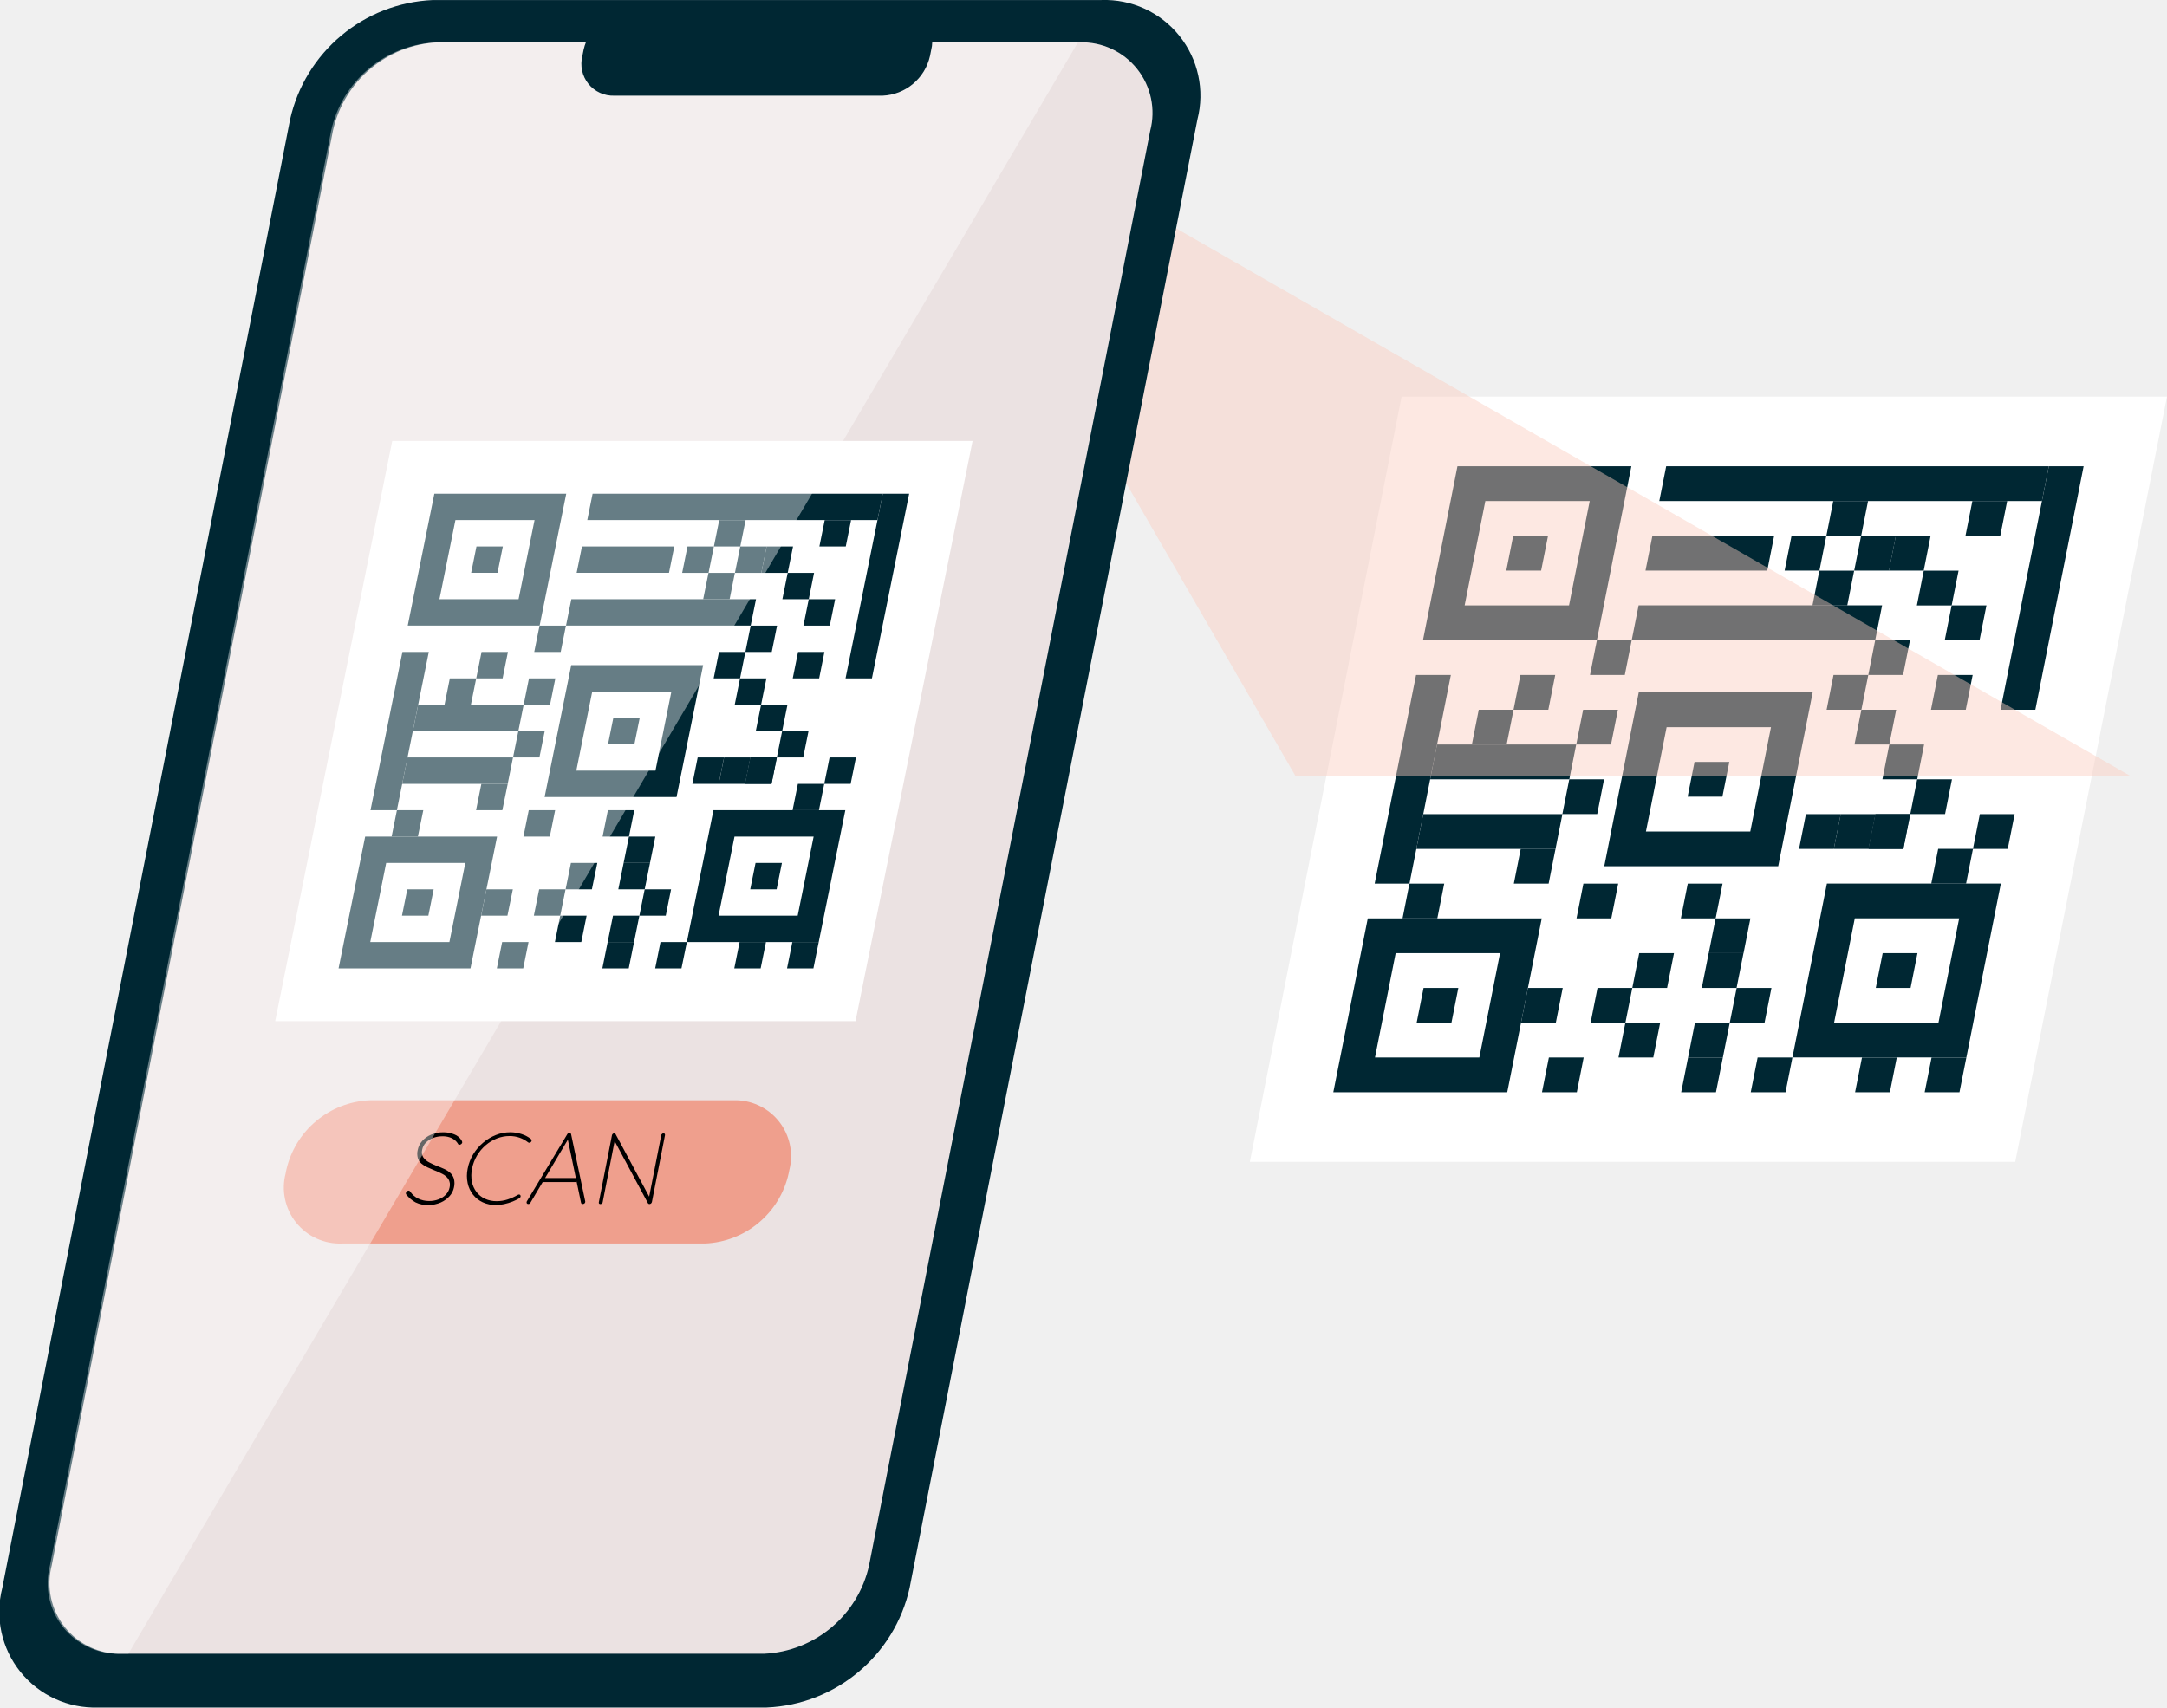
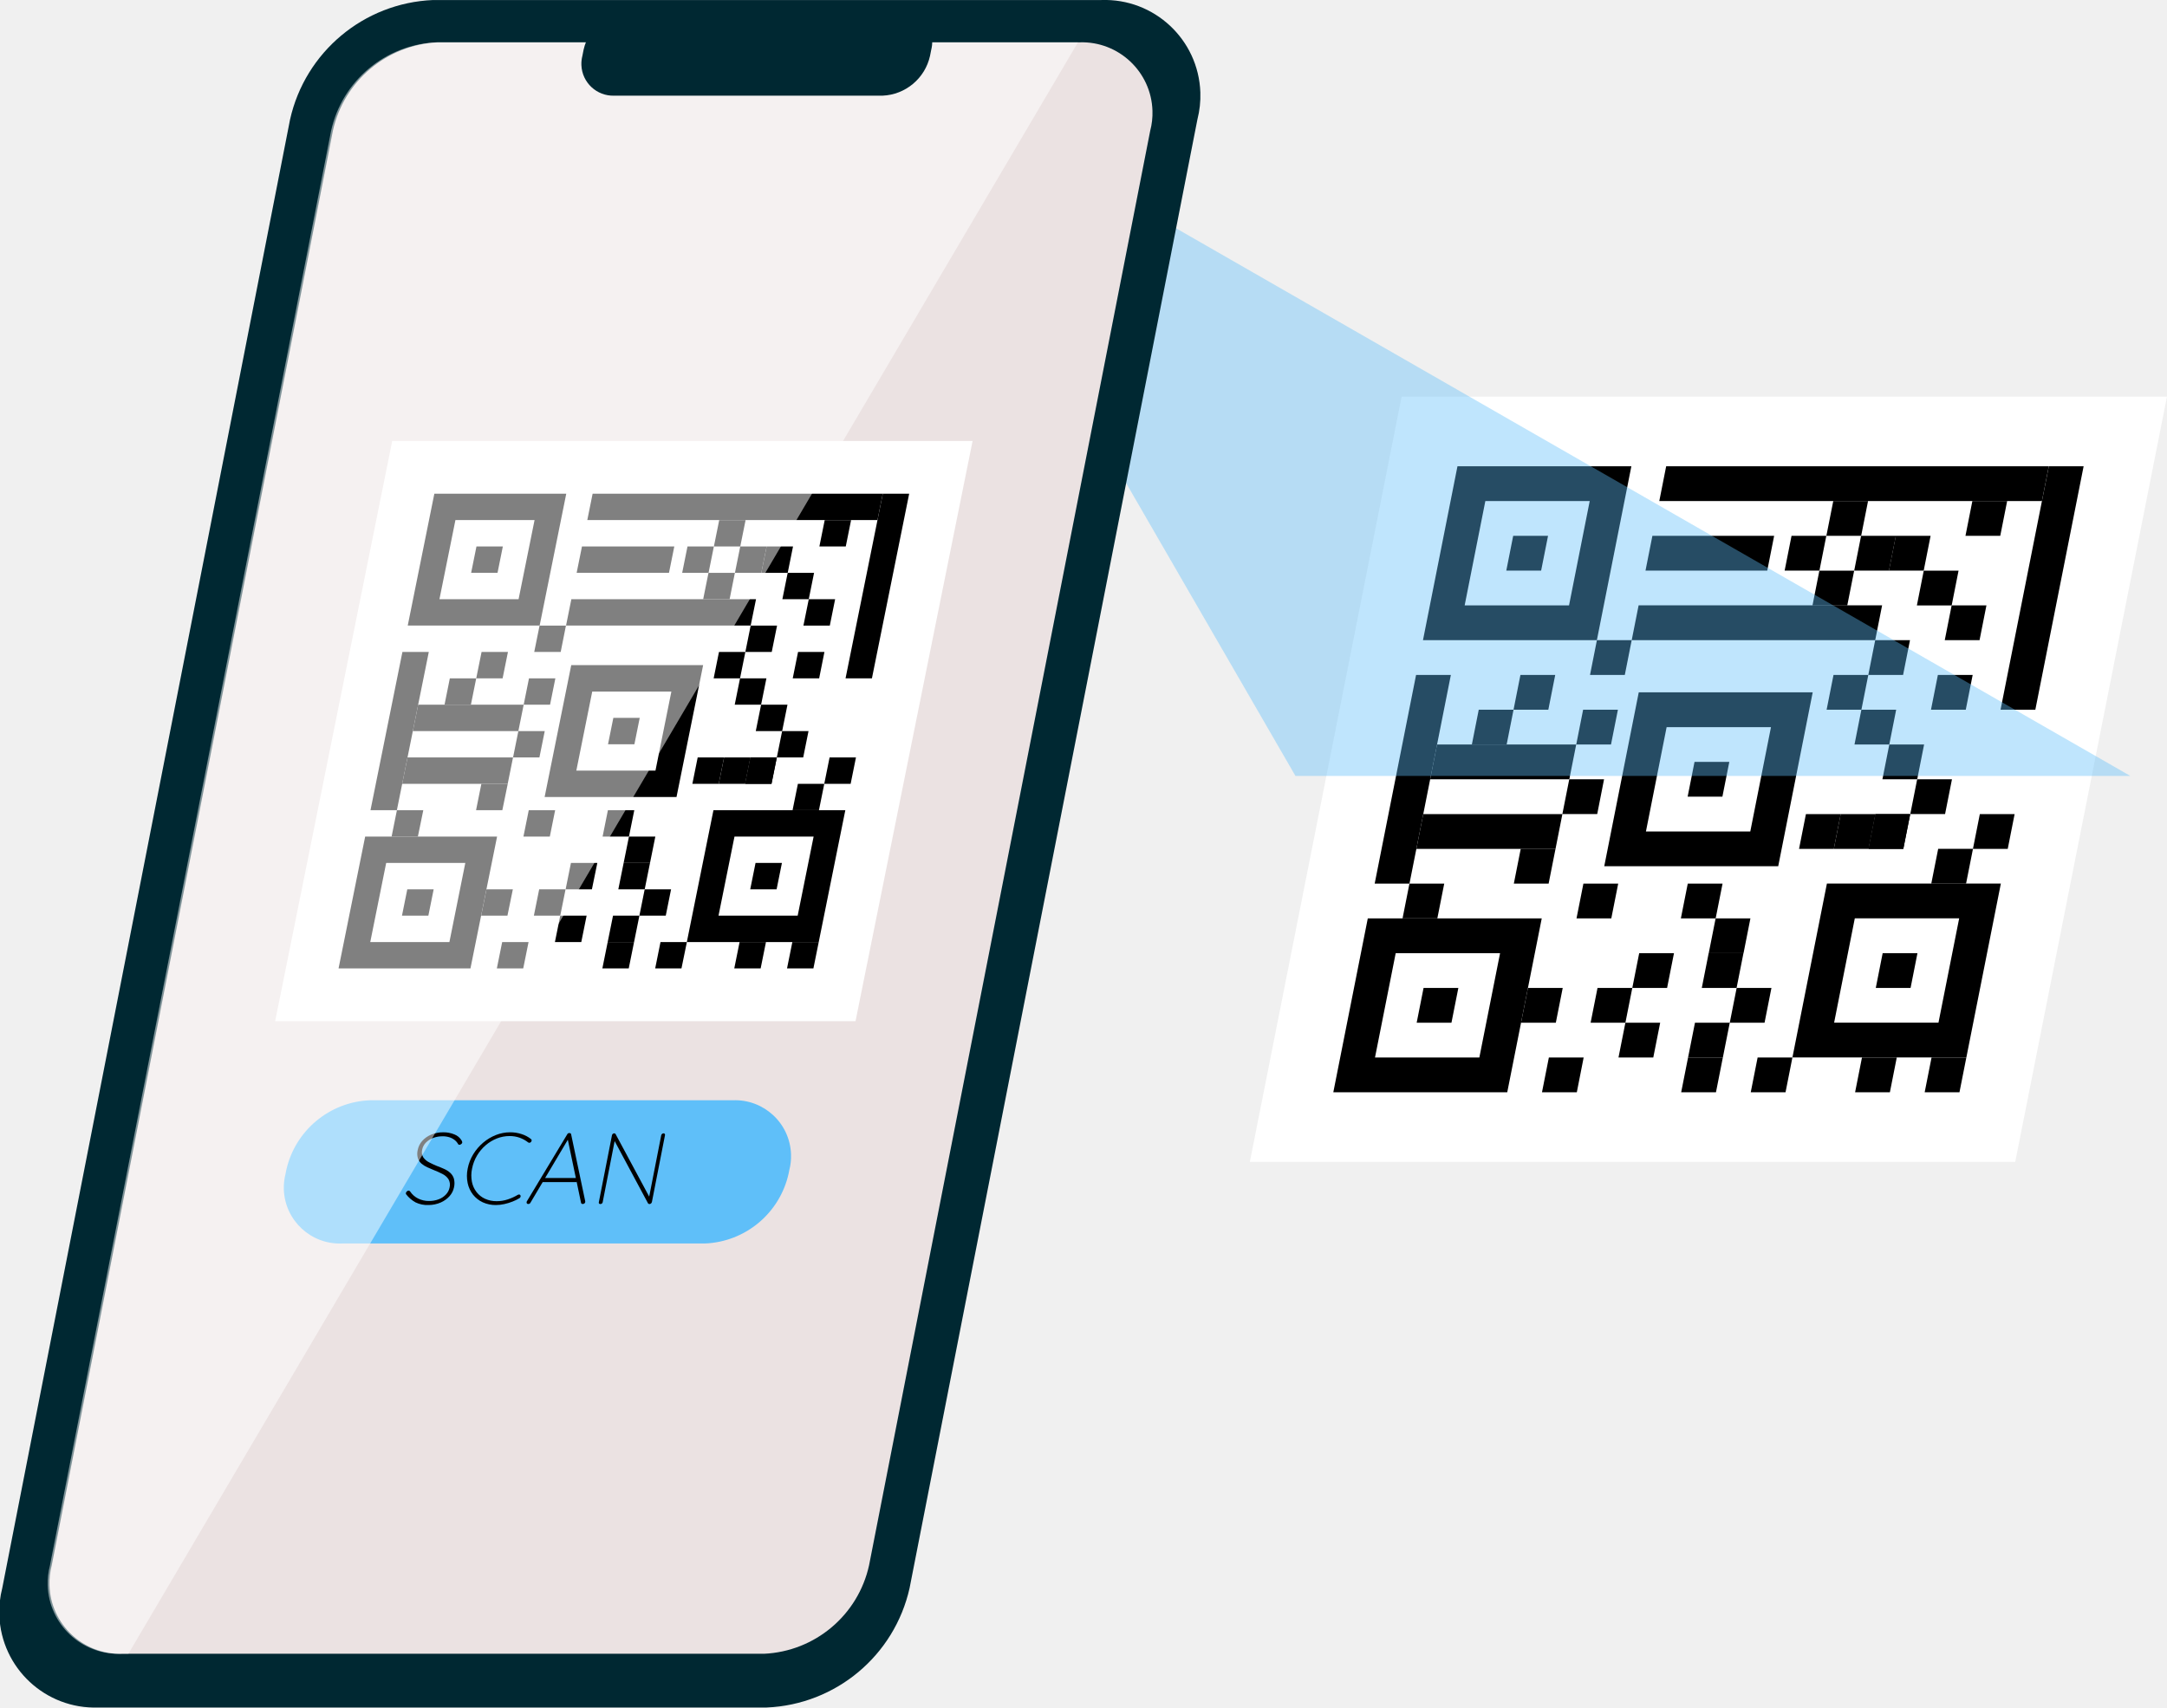
- <svg xmlns="http://www.w3.org/2000/svg" width="140.148" height="110.461" viewBox="0 0 140.148 110.461">
-   <defs>
-     <style>.a,.f{fill:#fff;}.b{fill:#002733;}.c{fill:#faccbf;opacity:0.45;}.d{fill:#ebe2e2;}.e{fill:#ef9f8d;}.f{opacity:0.4;}</style>
-   </defs>
-   <path class="a" d="M498.583,411.713h-49.5l9.814-49.5h49.5Z" transform="translate(-368.25 -336.552)" />
+ <svg xmlns="http://www.w3.org/2000/svg" version="1.1" id="Layer_1" x="0px" y="0px" width="140.148px" height="110.461px" viewBox="0 0 140.148 110.461" enable-background="new 0 0 140.148 110.461" xml:space="preserve">
+   <path fill="#FFFFFF" d="M130.333,75.161h-49.5l9.814-49.5h49.5L130.333,75.161z" />
  <g transform="translate(86.23 30.163)">
    <g transform="translate(5.8 0)">
-       <path class="b" d="M475.084,371.769l-2.23,11.249H484.1l2.231-11.249Zm7.215,9h-6.75l1.338-6.75h6.75Z" transform="translate(-472.854 -371.769)" />
-       <path class="b" d="M486.553,383.573H484.3l.446-2.25H487Z" transform="translate(-478.912 -376.824)" />
+       <path d="M2.23,0L0,11.249h11.246L13.477,0H2.23z M9.445,9h-6.75l1.338-6.75h6.75L9.445,9z" />
+       <path d="M7.641,6.749H5.388l0.446-2.25h2.254L7.641,6.749z" />
    </g>
    <g transform="translate(0 29.249)">
-       <path class="b" d="M462.768,433.881l-2.23,11.249h11.249l2.231-11.249Zm7.215,9h-6.749l1.338-6.749h6.75Z" transform="translate(-460.538 -433.881)" />
-       <path class="b" d="M474.237,445.686h-2.25l.446-2.25h2.25Z" transform="translate(-466.596 -438.936)" />
+       <path d="M2.23,0L0,11.249h11.249L13.48,0H2.23z M9.445,9H2.696l1.339-6.749h6.75L9.445,9z" />
+       <path d="M7.641,6.75h-2.25L5.837,4.5h2.25L7.641,6.75z" />
    </g>
    <g transform="translate(17.523 14.626)">
-       <path class="b" d="M499.98,402.827l-2.231,11.249H509l2.23-11.249Zm7.214,9h-6.749l1.338-6.749h6.749Z" transform="translate(-497.749 -402.827)" />
-       <path class="b" d="M511.448,414.632H509.2l.446-2.25h2.25Z" transform="translate(-503.807 -407.883)" />
+       <path d="M2.231,0L0,11.249h11.251L13.481,0H2.231z M9.445,9H2.696l1.338-6.749h6.749L9.445,9z" />
+       <path d="M7.641,6.749H5.393l0.445-2.25h2.25L7.641,6.749z" />
    </g>
    <g transform="translate(29.693 26.999)">
-       <path class="b" d="M525.823,429.1l-2.23,11.249h11.249l2.231-11.249Zm7.215,9h-6.749l1.338-6.75h6.75Z" transform="translate(-523.593 -429.103)" />
-       <path class="b" d="M537.292,440.908h-2.25l.446-2.25h2.25Z" transform="translate(-529.651 -434.159)" />
+       <path d="M2.23-0.003L0,11.246h11.249L13.48-0.003H2.23z M9.445,8.997H2.696l1.338-6.75h6.75L9.445,8.997z" />
+       <path d="M7.641,6.749h-2.25l0.445-2.25h2.25L7.641,6.749z" />
    </g>
-     <path class="b" d="M491.453,455.241H489.2l.446-2.25h2.25Z" transform="translate(-475.704 -414.743)" />
-     <path class="b" d="M501.955,450.463h-2.25l.446-2.25h2.25Z" transform="translate(-481.261 -412.215)" />
-     <path class="b" d="M503.85,440.908H501.6l.446-2.25h2.25Z" transform="translate(-482.263 -407.159)" />
-     <path class="b" d="M498.125,445.686h-2.25l.446-2.25h2.25Z" transform="translate(-479.234 -409.687)" />
-     <path class="b" d="M488.57,445.686h-2.25l.446-2.25h2.25Z" transform="translate(-474.179 -409.687)" />
-     <path class="b" d="M496.189,431.353h-2.25l.446-2.25h2.25Z" transform="translate(-478.21 -402.104)" />
-     <path class="b" d="M510.522,431.353h-2.25l.446-2.25h2.25Z" transform="translate(-485.794 -402.104)" />
-     <path class="b" d="M514.352,436.131H512.1l.446-2.25h2.25Z" transform="translate(-487.82 -404.632)" />
-     <path class="b" d="M517.235,445.686h-2.25l.446-2.25h2.25Z" transform="translate(-489.345 -409.687)" />
-     <path class="b" d="M513.4,440.908h-2.25l.446-2.25h2.25Z" transform="translate(-487.319 -407.159)" />
-     <path class="b" d="M511.51,450.463h-2.25l.446-2.25h2.25Z" transform="translate(-486.316 -412.215)" />
-     <path class="b" d="M510.563,455.241h-2.25l.446-2.25h2.25Z" transform="translate(-485.815 -414.743)" />
-     <path class="b" d="M487.581,426.576h-2.25l.446-2.25h2.25Z" transform="translate(-473.656 -399.576)" />
-     <path class="b" d="M526.749,421.8H524.5l.446-2.25h2.25Z" transform="translate(-494.379 -397.048)" />
-     <path class="b" d="M531.526,421.8h-2.25l.446-2.25h2.25Z" transform="translate(-496.907 -397.048)" />
-     <path class="b" d="M536.3,421.8h-2.25l.446-2.25h2.25Z" transform="translate(-499.435 -397.048)" />
-     <path class="b" d="M536.3,421.8h-2.25l.446-2.25h2.25Z" transform="translate(-499.435 -397.048)" />
-     <path class="b" d="M481.816,407.466h-2.25l.446-2.25h2.25Z" transform="translate(-470.605 -389.465)" />
-     <path class="b" d="M487.54,402.688h-2.25l.446-2.25h2.25Z" transform="translate(-473.634 -386.938)" />
-     <path class="b" d="M530.055,374.018H505.308l.446-2.25H530.5Z" transform="translate(-484.225 -371.769)" />
-     <path class="b" d="M511.288,383.573h-7.874l.446-2.25h7.874Z" transform="translate(-483.223 -376.824)" />
-     <path class="b" d="M517.267,393.128H501.519l.446-2.25h15.748Z" transform="translate(-482.22 -381.88)" />
-     <path class="b" d="M494.254,417.021H492l.446-2.25h2.25Z" transform="translate(-477.186 -394.521)" />
-     <path class="b" d="M498.043,397.911h-2.25l.446-2.25h2.25Z" transform="translate(-479.191 -384.41)" />
-     <path class="b" d="M496.148,407.466H493.9l.446-2.25h2.25Z" transform="translate(-478.189 -389.465)" />
-     <path class="b" d="M472.3,431.353h-2.25l.446-2.25h2.25Z" transform="translate(-465.572 -402.104)" />
-     <path class="b" d="M480.945,421.8h-9l.446-2.25h9Z" transform="translate(-466.574 -397.048)" />
-     <path class="b" d="M482.84,412.243h-9l.446-2.25h9Z" transform="translate(-467.577 -391.993)" />
-     <path class="b" d="M468.471,413.937h-2.25l2.677-13.5h2.25Z" transform="translate(-463.545 -386.938)" />
-     <path class="b" d="M520.118,455.241h-2.25l.446-2.25h2.25Z" transform="translate(-490.871 -414.743)" />
-     <path class="b" d="M534.45,455.241H532.2l.446-2.25h2.25Z" transform="translate(-498.454 -414.743)" />
-     <path class="b" d="M544.005,455.241h-2.25l.446-2.25h2.25Z" transform="translate(-503.509 -414.743)" />
-     <path class="b" d="M550.636,421.8h-2.25l.446-2.25h2.25Z" transform="translate(-507.018 -397.048)" />
-     <path class="b" d="M544.912,426.576h-2.25l.446-2.25h2.25Z" transform="translate(-503.989 -399.576)" />
-     <path class="b" d="M542.029,417.021h-2.25l.446-2.25h2.25Z" transform="translate(-502.464 -394.521)" />
-     <path class="b" d="M538.2,412.243h-2.25l.446-2.25h2.25Z" transform="translate(-500.437 -391.993)" />
-     <path class="b" d="M534.368,407.466h-2.25l.446-2.25h2.25Z" transform="translate(-498.411 -389.465)" />
-     <path class="b" d="M530.538,402.688h-2.25l.446-2.25h2.25Z" transform="translate(-496.384 -386.938)" />
-     <path class="b" d="M536.263,397.911h-2.25l.446-2.25h2.25Z" transform="translate(-499.413 -384.41)" />
-     <path class="b" d="M534.327,383.578h-2.25l.446-2.25h2.25Z" transform="translate(-498.389 -376.827)" />
-     <path class="b" d="M524.772,383.578h-2.25l.446-2.25h2.25Z" transform="translate(-493.333 -376.827)" />
-     <path class="b" d="M528.6,388.356h-2.25l.446-2.25h2.25Z" transform="translate(-495.36 -379.354)" />
-     <path class="b" d="M530.5,378.8h-2.25l.446-2.25h2.25Z" transform="translate(-496.362 -374.299)" />
-     <path class="b" d="M539.1,383.578h-2.25l.446-2.25h2.25Z" transform="translate(-500.917 -376.827)" />
-     <path class="b" d="M542.935,388.356h-2.25l.446-2.25h2.25Z" transform="translate(-502.943 -379.354)" />
-     <path class="b" d="M546.765,393.133h-2.25l.446-2.25h2.25Z" transform="translate(-504.97 -381.882)" />
-     <path class="b" d="M549.607,378.8h-2.25l.446-2.25h2.25Z" transform="translate(-506.473 -374.299)" />
-     <path class="b" d="M544.871,402.688h-2.25l.446-2.25h2.25Z" transform="translate(-503.967 -386.938)" />
-     <path class="b" d="M554.426,387.519h-2.25l3.123-15.751h2.25Z" transform="translate(-509.023 -371.769)" />
+     <path d="M15.749,40.498h-2.253l0.445-2.25h2.25L15.749,40.498z" />
+     <path d="M20.694,38.248h-2.25l0.446-2.25h2.25L20.694,38.248z" />
+     <path d="M21.587,33.749h-2.25l0.446-2.25h2.25L21.587,33.749z" />
+     <path d="M18.891,35.999h-2.25l0.446-2.25h2.25L18.891,35.999z" />
+     <path d="M14.391,35.999h-2.25l0.446-2.25h2.25L14.391,35.999z" />
+     <path d="M17.979,29.249h-2.25l0.446-2.25h2.25L17.979,29.249z" />
+     <path d="M24.728,29.249h-2.25l0.446-2.25h2.25L24.728,29.249z" />
+     <path d="M26.531,31.499H24.28l0.446-2.25h2.25L26.531,31.499z" />
+     <path d="M27.89,35.999h-2.25l0.446-2.25h2.25L27.89,35.999z" />
+     <path d="M26.081,33.749h-2.25l0.445-2.25h2.25L26.081,33.749z" />
+     <path d="M25.194,38.248h-2.25l0.446-2.25h2.25L25.194,38.248z" />
+     <path d="M24.748,40.498h-2.25l0.445-2.25h2.25L24.748,40.498z" />
+     <path d="M13.925,27h-2.25l0.446-2.25h2.25L13.925,27z" />
+     <path d="M32.37,24.752h-2.249l0.445-2.25h2.25L32.37,24.752z" />
+     <path d="M34.619,24.752h-2.25l0.445-2.25h2.25L34.619,24.752z" />
+     <path d="M36.865,24.752h-2.25l0.446-2.25h2.25L36.865,24.752z" />
+     <path d="M36.865,24.752h-2.25l0.446-2.25h2.25L36.865,24.752z" />
+     <path d="M11.211,18.001h-2.25l0.445-2.25h2.25L11.211,18.001z" />
+     <path d="M13.906,15.75h-2.25l0.446-2.25h2.25L13.906,15.75z" />
+     <path d="M45.83,2.249H21.083l0.445-2.25h24.746L45.83,2.249z" />
+     <path d="M28.065,6.749h-7.874l0.446-2.25h7.874L28.065,6.749z" />
+     <path d="M35.047,11.248H19.299l0.446-2.25h15.748L35.047,11.248z" />
+     <path d="M17.068,22.5h-2.254l0.446-2.25h2.25L17.068,22.5z" />
+     <path d="M18.852,13.501h-2.25l0.446-2.25h2.25L18.852,13.501z" />
+     <path d="M17.959,18.001h-2.248l0.445-2.25h2.25L17.959,18.001z" />
+     <path d="M6.728,29.249h-2.25l0.446-2.25h2.25L6.728,29.249z" />
+     <path d="M14.371,24.752h-9l0.445-2.25h9L14.371,24.752z" />
+     <path d="M15.263,20.25h-9L6.709,18h9L15.263,20.25z" />
+     <path d="M4.926,26.999h-2.25l2.677-13.5h2.25L4.926,26.999z" />
+     <path d="M29.247,40.498h-2.25l0.445-2.25h2.25L29.247,40.498z" />
+     <path d="M35.996,40.498h-2.25l0.445-2.25h2.25L35.996,40.498z" />
+     <path d="M40.496,40.498h-2.25l0.445-2.25h2.25L40.496,40.498z" />
+     <path d="M43.618,24.752h-2.25l0.445-2.25h2.25L43.618,24.752z" />
+     <path d="M40.923,27h-2.25l0.446-2.25h2.25L40.923,27z" />
+     <path d="M39.565,22.5h-2.25l0.446-2.25h2.25L39.565,22.5z" />
+     <path d="M37.763,20.25h-2.25L35.959,18h2.25L37.763,20.25z" />
+     <path d="M35.957,18.001h-2.25l0.445-2.25h2.25L35.957,18.001z" />
+     <path d="M34.154,15.75h-2.25l0.446-2.25h2.25L34.154,15.75z" />
+     <path d="M36.85,13.501H34.6l0.446-2.25h2.25L36.85,13.501z" />
+     <path d="M35.938,6.751h-2.25l0.446-2.25h2.25L35.938,6.751z" />
+     <path d="M31.439,6.751h-2.25l0.446-2.25h2.25L31.439,6.751z" />
+     <path d="M33.24,9.002h-2.25l0.446-2.25h2.25L33.24,9.002z" />
+     <path d="M34.138,4.501h-2.25l0.446-2.25h2.25L34.138,4.501z" />
+     <path d="M38.183,6.751h-2.25l0.446-2.25h2.25L38.183,6.751z" />
+     <path d="M39.992,9.002h-2.25l0.445-2.25h2.25L39.992,9.002z" />
+     <path d="M41.795,11.251h-2.25l0.445-2.25h2.25L41.795,11.251z" />
+     <path d="M43.134,4.501h-2.25l0.446-2.25h2.25L43.134,4.501z" />
+     <path d="M40.904,15.75h-2.25L39.1,13.5h2.25L40.904,15.75z" />
+     <path d="M45.403,15.75h-2.25l3.123-15.751h2.25L45.403,15.75z" />
  </g>
-   <path class="c" d="M419.68,329.231l69.79,40.063H435.476L417.8,338.716Z" transform="translate(-351.695 -319.099)" />
-   <path class="b" d="M327.006,418.176H283.785a6.191,6.191,0,0,1-6.215-7.729l18.613-95a9.9,9.9,0,0,1,9.244-7.73h43.221a6.191,6.191,0,0,1,6.215,7.73l-18.613,95A9.9,9.9,0,0,1,327.006,418.176Z" transform="translate(-277.423 -307.715)" />
-   <path class="d" d="M355.445,319.252l-18.181,92.8a7.3,7.3,0,0,1-6.8,5.723h-41.5a4.568,4.568,0,0,1-4.559-5.723l18.182-92.8a7.3,7.3,0,0,1,6.8-5.723h41.5A4.568,4.568,0,0,1,355.445,319.252Z" transform="translate(-281.057 -310.791)" />
+   <path opacity="0.4" fill="#5FBFF9" d="M67.985,10.132l69.79,40.063H83.781L66.105,19.617L67.985,10.132z" />
+   <path fill="#002832" d="M49.583,110.461H6.362c-3.417,0.121-6.285-2.551-6.406-5.968c-0.021-0.593,0.043-1.187,0.191-1.761  l18.612-95c0.979-4.371,4.77-7.541,9.244-7.73h43.222c3.417-0.121,6.285,2.551,6.406,5.968c0.021,0.594-0.044,1.187-0.191,1.762  l-18.613,95C57.848,107.103,54.058,110.272,49.583,110.461z" />
+   <path fill="#EBE2E2" d="M74.388,8.461l-18.182,92.8c-0.71,3.228-3.499,5.574-6.8,5.724h-41.5c-2.521,0.077-4.629-1.904-4.706-4.426  c-0.014-0.438,0.036-0.875,0.147-1.298l18.182-92.8c0.71-3.227,3.499-5.574,6.8-5.723h41.5c2.521-0.077,4.628,1.905,4.705,4.427  C74.549,7.602,74.499,8.038,74.388,8.461z" />
  <g transform="translate(17.796 28.528)">
-     <path class="a" d="M352.747,405.829H315.213l7.571-37.534h37.534Z" transform="translate(-315.213 -368.296)" />
+     <path fill="#FFFFFF" d="M37.534,37.533H0L7.571-0.001h37.534L37.534,37.533z" />
    <g transform="translate(4.1 3.41)">
      <g transform="translate(4.474 0)">
-         <path class="b" d="M335.142,375.538l-1.721,8.531h8.531l1.721-8.531Zm5.448,6.824h-5.118l1.033-5.118h5.118Z" transform="translate(-333.421 -375.538)" />
-         <path class="b" d="M343.835,384.49h-1.706l.344-1.706h1.706Z" transform="translate(-338.028 -379.372)" />
+         <path d="M1.721,0L0,8.531h8.531L10.252,0H1.721z M7.169,6.824H2.051l1.033-5.118h5.118L7.169,6.824z" />
+         <path d="M5.807,5.118H4.1l0.345-1.706h1.706L5.807,5.118z" />
      </g>
      <g transform="translate(0 22.181)">
-         <path class="b" d="M325.641,422.64l-1.721,8.53h8.531l1.721-8.53Zm5.448,6.824H325.97L327,424.346h5.118Z" transform="translate(-323.92 -422.64)" />
-         <path class="b" d="M334.334,431.592h-1.706l.344-1.706h1.706Z" transform="translate(-328.527 -426.474)" />
+         <path d="M1.721,0L0,8.529h8.53L10.252,0H1.721z M7.169,6.824H2.05l1.03-5.118h5.117L7.169,6.824z" />
+         <path d="M5.807,5.118H4.101l0.344-1.706h1.706L5.807,5.118z" />
      </g>
      <g transform="translate(13.327 11.091)">
-         <path class="b" d="M353.941,399.091l-1.721,8.53h8.531l1.72-8.53Zm5.447,6.824H354.27L355.3,400.8h5.118Z" transform="translate(-352.22 -399.091)" />
-         <path class="b" d="M362.633,408.043h-1.706l.344-1.706h1.706Z" transform="translate(-356.827 -402.925)" />
+         <path d="M1.721,0L0,8.53h8.53L10.251,0H1.721z M7.168,6.824H2.05l1.029-5.115h5.118L7.168,6.824z" />
+         <path d="M5.806,5.118H4.1l0.344-1.706H6.15L5.806,5.118z" />
      </g>
      <g transform="translate(22.524 20.475)">
-         <path class="b" d="M373.471,419.017l-1.721,8.531h8.53L382,419.017Zm5.448,6.824H373.8l1.033-5.118h5.118Z" transform="translate(-371.75 -419.017)" />
-         <path class="b" d="M382.163,427.969h-1.706l.344-1.706h1.706Z" transform="translate(-376.357 -422.851)" />
+         <path d="M1.721,0L0,8.53h8.53L10.25,0H1.721z M7.169,6.823H2.049l1.033-5.117h5.118L7.169,6.823z" />
+         <path d="M5.806,5.118H4.1l0.344-1.706H6.15L5.806,5.118z" />
      </g>
-       <path class="b" d="M347.364,438.838h-1.706l.344-1.706h1.706Z" transform="translate(-335.421 -408.127)" />
-       <path class="b" d="M355.341,435.215h-1.706l.344-1.706h1.706Z" transform="translate(-339.642 -406.21)" />
-       <path class="b" d="M356.8,427.969H355.1l.344-1.706h1.706Z" transform="translate(-340.415 -402.376)" />
-       <path class="b" d="M352.449,431.592h-1.706l.344-1.706h1.706Z" transform="translate(-338.112 -404.293)" />
-       <path class="b" d="M345.2,431.592H343.5l.344-1.706h1.706Z" transform="translate(-334.278 -404.293)" />
-       <path class="b" d="M351.018,420.723h-1.706l.344-1.706h1.706Z" transform="translate(-337.355 -398.542)" />
-       <path class="b" d="M361.887,420.723h-1.706l.344-1.706h1.706Z" transform="translate(-343.105 -398.542)" />
-       <path class="b" d="M364.779,424.346h-1.706l.344-1.706h1.706Z" transform="translate(-344.636 -400.459)" />
-       <path class="b" d="M366.94,431.592h-1.706l.344-1.706h1.706Z" transform="translate(-345.779 -404.293)" />
-       <path class="b" d="M364.048,427.969h-1.706l.344-1.706h1.706Z" transform="translate(-344.249 -402.376)" />
-       <path class="b" d="M362.587,435.215h-1.706l.344-1.706h1.706Z" transform="translate(-343.476 -406.21)" />
-       <path class="b" d="M361.856,438.838H360.15l.344-1.706H362.2Z" transform="translate(-343.089 -408.127)" />
-       <path class="b" d="M344.5,417.1H342.8l.344-1.706h1.706Z" transform="translate(-333.908 -396.625)" />
-       <path class="b" d="M374.217,413.477h-1.706l.344-1.706h1.706Z" transform="translate(-349.629 -394.708)" />
-       <path class="b" d="M377.84,413.477h-1.706l.344-1.706h1.706Z" transform="translate(-351.546 -394.708)" />
-       <path class="b" d="M381.463,413.477h-1.706l.344-1.706h1.706Z" transform="translate(-353.463 -394.708)" />
-       <path class="b" d="M381.463,413.477h-1.706l.344-1.706h1.706Z" transform="translate(-353.463 -394.708)" />
-       <path class="b" d="M340.18,402.608h-1.706l.344-1.706h1.706Z" transform="translate(-331.621 -388.958)" />
-       <path class="b" d="M344.534,398.985h-1.706l.344-1.706h1.706Z" transform="translate(-333.924 -387.041)" />
-       <path class="b" d="M376.849,377.244H358.082l.344-1.706h18.767Z" transform="translate(-341.995 -375.538)" />
-       <path class="b" d="M362.592,384.49h-5.971l.344-1.706h5.971Z" transform="translate(-341.222 -379.372)" />
-       <path class="b" d="M367.1,391.736H355.159l.344-1.706h11.943Z" transform="translate(-340.448 -383.205)" />
-       <path class="b" d="M349.588,409.854h-1.706l.344-1.706h1.706Z" transform="translate(-336.598 -392.792)" />
-       <path class="b" d="M352.511,395.362H350.8l.344-1.706h1.706Z" transform="translate(-338.144 -385.124)" />
-       <path class="b" d="M351.049,402.608h-1.706l.344-1.706h1.706Z" transform="translate(-337.371 -388.958)" />
-       <path class="b" d="M332.9,420.723H331.2l.344-1.706h1.706Z" transform="translate(-327.77 -398.542)" />
-       <path class="b" d="M339.483,413.477h-6.824l.344-1.706h6.824Z" transform="translate(-328.544 -394.708)" />
-       <path class="b" d="M340.945,406.231h-6.824l.344-1.706h6.824Z" transform="translate(-329.317 -390.875)" />
-       <path class="b" d="M330.011,407.516h-1.706l2.065-10.237h1.706Z" transform="translate(-326.24 -387.041)" />
-       <path class="b" d="M369.1,438.838H367.4l.344-1.706h1.706Z" transform="translate(-346.923 -408.127)" />
-       <path class="b" d="M379.971,438.838h-1.706l.344-1.706h1.706Z" transform="translate(-352.673 -408.127)" />
-       <path class="b" d="M387.217,438.838h-1.706l.344-1.706h1.706Z" transform="translate(-356.507 -408.127)" />
-       <path class="b" d="M392.332,413.477h-1.706l.344-1.706h1.706Z" transform="translate(-359.214 -394.708)" />
-       <path class="b" d="M387.978,417.1h-1.706l.344-1.706h1.706Z" transform="translate(-356.91 -396.625)" />
-       <path class="b" d="M385.817,409.854h-1.706l.344-1.706h1.706Z" transform="translate(-355.767 -392.792)" />
-       <path class="b" d="M382.925,406.231h-1.706l.344-1.706h1.706Z" transform="translate(-354.236 -390.875)" />
-       <path class="b" d="M380.033,402.608h-1.706l.344-1.706h1.706Z" transform="translate(-352.706 -388.958)" />
-       <path class="b" d="M377.141,398.985h-1.706l.344-1.706h1.706Z" transform="translate(-351.176 -387.041)" />
-       <path class="b" d="M381.494,395.362h-1.706l.344-1.706h1.706Z" transform="translate(-353.479 -385.124)" />
-       <path class="b" d="M380.064,384.493h-1.706l.344-1.706h1.706Z" transform="translate(-352.723 -379.374)" />
-       <path class="b" d="M372.818,384.493h-1.706l.344-1.706h1.706Z" transform="translate(-348.889 -379.374)" />
-       <path class="b" d="M375.71,388.116H374l.344-1.706h1.706Z" transform="translate(-350.419 -381.29)" />
-       <path class="b" d="M377.172,380.87h-1.706l.344-1.706h1.706Z" transform="translate(-351.192 -377.457)" />
-       <path class="b" d="M383.687,384.493h-1.706l.344-1.706h1.706Z" transform="translate(-354.639 -379.374)" />
-       <path class="b" d="M386.579,388.116h-1.706l.344-1.706h1.706Z" transform="translate(-356.17 -381.29)" />
-       <path class="b" d="M389.471,391.739h-1.706l.344-1.706h1.706Z" transform="translate(-357.7 -383.207)" />
-       <path class="b" d="M391.663,380.87h-1.706l.344-1.706h1.706Z" transform="translate(-358.86 -377.457)" />
-       <path class="b" d="M388.009,398.985H386.3l.344-1.706h1.706Z" transform="translate(-356.927 -387.041)" />
-       <path class="b" d="M395.255,387.482h-1.706l2.409-11.944h1.706Z" transform="translate(-360.76 -375.538)" />
+       <path d="M11.943,30.71h-1.706l0.345-1.705h1.706L11.943,30.71z" />
+       <path d="M15.698,29.005h-1.705l0.344-1.706h1.706L15.698,29.005z" />
+       <path d="M16.385,25.593h-1.7l0.344-1.706h1.706L16.385,25.593z" />
+       <path d="M14.337,27.299h-1.706l0.344-1.706h1.706L14.337,27.299z" />
+       <path d="M10.922,27.299h-1.7l0.344-1.706h1.706L10.922,27.299z" />
+       <path d="M13.663,22.181h-1.706l0.344-1.706h1.706L13.663,22.181z" />
+       <path d="M18.781,22.181h-1.705l0.344-1.706h1.706L18.781,22.181z" />
+       <path d="M20.143,23.887h-1.706l0.344-1.706h1.706L20.143,23.887z" />
+       <path d="M21.161,27.299h-1.706l0.344-1.706h1.706L21.161,27.299z" />
+       <path d="M19.799,25.593h-1.706l0.344-1.706h1.706L19.799,25.593z" />
+       <path d="M19.111,29.005h-1.706l0.345-1.706h1.706L19.111,29.005z" />
+       <path d="M18.767,30.71h-1.706l0.344-1.705h1.706L18.767,30.71z" />
+       <path d="M10.592,20.475h-1.7l0.344-1.706h1.706L10.592,20.475z" />
+       <path d="M24.588,18.769h-1.706l0.344-1.706h1.706L24.588,18.769z" />
+       <path d="M26.294,18.769h-1.706l0.344-1.706h1.706L26.294,18.769z" />
+       <path d="M28,18.769h-1.706l0.344-1.706h1.706L28,18.769z" />
+       <path d="M28,18.769h-1.706l0.344-1.706h1.706L28,18.769z" />
+       <path d="M8.559,13.65H6.853l0.344-1.706h1.706L8.559,13.65z" />
+       <path d="M10.61,11.944H8.904l0.345-1.706h1.706L10.61,11.944z" />
+       <path d="M34.854,1.706H16.087L16.431,0h18.767L34.854,1.706z" />
+       <path d="M21.37,5.118h-5.972l0.345-1.706h5.971L21.37,5.118z" />
+       <path d="M26.652,8.531h-11.94l0.344-1.706h11.943L26.652,8.531z" />
+       <path d="M12.99,17.062h-1.705l0.344-1.706h1.706L12.99,17.062z" />
+       <path d="M14.366,10.238h-1.711L13,8.532h1.706L14.366,10.238z" />
+       <path d="M13.678,13.65h-1.706l0.344-1.706h1.706L13.678,13.65z" />
+       <path d="M5.13,22.181h-1.7l0.344-1.706H5.48L5.13,22.181z" />
+       <path d="M10.939,18.769H4.115l0.345-1.706h6.823L10.939,18.769z" />
+       <path d="M11.628,15.356H4.804l0.344-1.706h6.824L11.628,15.356z" />
+       <path d="M3.771,20.475H2.065L4.13,10.238h1.706L3.771,20.475z" />
+       <path d="M22.177,30.71h-1.7l0.344-1.705h1.706L22.177,30.71z" />
+       <path d="M27.298,30.71h-1.706l0.344-1.705h1.706L27.298,30.71z" />
+       <path d="M30.71,30.71h-1.706l0.344-1.705h1.706L30.71,30.71z" />
+       <path d="M33.118,18.769h-1.706l0.344-1.706h1.706L33.118,18.769z" />
+       <path d="M31.068,20.475h-1.706l0.345-1.706h1.706L31.068,20.475z" />
+       <path d="M30.05,17.062h-1.706l0.344-1.706h1.706L30.05,17.062z" />
+       <path d="M28.689,15.356h-1.706l0.345-1.706h1.705L28.689,15.356z" />
+       <path d="M27.327,13.65h-1.706l0.344-1.706h1.706L27.327,13.65z" />
+       <path d="M25.965,11.944h-1.706l0.344-1.706h1.706L25.965,11.944z" />
+       <path d="M28.015,10.238h-1.706l0.344-1.706h1.706L28.015,10.238z" />
+       <path d="M27.341,5.119h-1.706l0.344-1.706h1.706L27.341,5.119z" />
+       <path d="M23.929,5.119h-1.706l0.344-1.706h1.706L23.929,5.119z" />
+       <path d="M25.291,6.826h-1.71l0.344-1.706h1.706L25.291,6.826z" />
+       <path d="M25.98,3.413h-1.706l0.345-1.706h1.705L25.98,3.413z" />
+       <path d="M29.048,5.119h-1.706l0.344-1.706h1.706L29.048,5.119z" />
+       <path d="M30.409,6.826h-1.706l0.344-1.706h1.706L30.409,6.826z" />
+       <path d="M31.771,8.532h-1.706l0.345-1.706h1.705L31.771,8.532z" />
+       <path d="M32.803,3.413h-1.706l0.344-1.706h1.706L32.803,3.413z" />
+       <path d="M31.082,11.944h-1.709l0.344-1.706h1.706L31.082,11.944z" />
+       <path d="M34.495,11.944h-1.706L35.198,0h1.706L34.495,11.944z" />
    </g>
  </g>
  <g transform="translate(18.388 71.18)">
-     <path class="e" d="M343.67,468.132H320.2a3.621,3.621,0,0,1-3.644-4.533l.039-.2a5.784,5.784,0,0,1,5.421-4.533h23.467a3.622,3.622,0,0,1,3.645,4.533l-.039.2A5.784,5.784,0,0,1,343.67,468.132Z" transform="translate(-316.472 -458.869)" />
+     <path fill="#5FBFF9" d="M27.198,9.263H3.728C1.73,9.341,0.047,7.783-0.031,5.785C-0.044,5.429-0.005,5.074,0.084,4.73l0.038-0.2   C0.69,1.963,2.916,0.1,5.544-0.003h23.467c1.999-0.077,3.682,1.48,3.759,3.479c0.015,0.355-0.024,0.71-0.114,1.054l-0.039,0.2   C32.05,7.297,29.825,9.159,27.198,9.263z" />
    <g transform="translate(7.859 2.067)">
-       <path d="M334.632,467.965a1.734,1.734,0,0,1-.842-.17,1.973,1.973,0,0,1-.605-.516.16.16,0,0,1-.019-.036.122.122,0,0,1,0-.062.187.187,0,0,1,.066-.1.163.163,0,0,1,.108-.049.119.119,0,0,1,.1.059,1.328,1.328,0,0,0,.522.458,1.568,1.568,0,0,0,.7.156,1.711,1.711,0,0,0,.616-.107,1.262,1.262,0,0,0,.472-.308.922.922,0,0,0,.242-.467.708.708,0,0,0-.078-.536,1.023,1.023,0,0,0-.389-.333,5.455,5.455,0,0,0-.538-.242q-.224-.092-.44-.19a1.546,1.546,0,0,1-.378-.238.779.779,0,0,1-.232-.353,1.049,1.049,0,0,1-.008-.526,1.235,1.235,0,0,1,.286-.579,1.585,1.585,0,0,1,.578-.412,1.981,1.981,0,0,1,.8-.154,1.829,1.829,0,0,1,.7.134.927.927,0,0,1,.477.4.232.232,0,0,1,.038.138.163.163,0,0,1-.067.091.186.186,0,0,1-.116.046.087.087,0,0,1-.078-.039.892.892,0,0,0-.231-.272,1.063,1.063,0,0,0-.341-.177,1.431,1.431,0,0,0-.432-.062,1.732,1.732,0,0,0-.6.1,1.332,1.332,0,0,0-.477.3.892.892,0,0,0-.25.475.619.619,0,0,0,.077.493,1.038,1.038,0,0,0,.379.32,5.509,5.509,0,0,0,.5.233c.155.056.307.118.458.186a1.561,1.561,0,0,1,.395.251.828.828,0,0,1,.243.38,1.173,1.173,0,0,1,.005.575,1.191,1.191,0,0,1-.282.556,1.654,1.654,0,0,1-.568.412A1.951,1.951,0,0,1,334.632,467.965Z" transform="translate(-333.161 -463.258)" />
-       <path d="M345.7,463.7a.106.106,0,0,1,.041.089.178.178,0,0,1-.046.1.136.136,0,0,1-.091.049.143.143,0,0,1-.09-.023,1.944,1.944,0,0,0-.54-.3,1.912,1.912,0,0,0-.668-.111,2.212,2.212,0,0,0-.811.154,2.539,2.539,0,0,0-.723.435,2.7,2.7,0,0,0-.562.667,2.6,2.6,0,0,0-.324.85,2.134,2.134,0,0,0-.01.85,1.6,1.6,0,0,0,.3.667,1.464,1.464,0,0,0,.552.435,1.765,1.765,0,0,0,.751.154,2.285,2.285,0,0,0,.708-.112,3.245,3.245,0,0,0,.652-.294.16.16,0,0,1,.1-.026.094.094,0,0,1,.075.052.122.122,0,0,1,.006.1.153.153,0,0,1-.068.086,2.928,2.928,0,0,1-.438.216,3.457,3.457,0,0,1-.539.166,2.533,2.533,0,0,1-.549.062,1.984,1.984,0,0,1-.848-.176,1.733,1.733,0,0,1-.629-.494,1.809,1.809,0,0,1-.347-.745,2.257,2.257,0,0,1,0-.938,2.793,2.793,0,0,1,.364-.939,3.071,3.071,0,0,1,.639-.745,2.953,2.953,0,0,1,.822-.493,2.467,2.467,0,0,1,.918-.177,2.308,2.308,0,0,1,.745.117A1.884,1.884,0,0,1,345.7,463.7Z" transform="translate(-337.603 -463.258)" />
-       <path d="M352.462,463.715l-2.469,4.159a.158.158,0,0,1-.057.062.143.143,0,0,1-.077.023.113.113,0,0,1-.092-.033.111.111,0,0,1-.023-.078.129.129,0,0,1,.019-.066l2.607-4.328a.141.141,0,0,1,.141-.085.123.123,0,0,1,.081.023.091.091,0,0,1,.033.062l.911,4.328a.164.164,0,0,1,0,.053.143.143,0,0,1-.057.091.176.176,0,0,1-.1.033.127.127,0,0,1-.077-.023.088.088,0,0,1-.037-.062l-.882-4.211ZM350.7,466.54l.143-.262h2.118l.015.262Z" transform="translate(-341.934 -463.317)" />
-       <path d="M363.837,463.4a.1.1,0,0,1,.084.036.11.11,0,0,1,.016.088l-.844,4.309a.167.167,0,0,1-.063.107.171.171,0,0,1-.1.036.119.119,0,0,1-.052-.013.086.086,0,0,1-.041-.039l-2.222-4.145.1-.046-.809,4.133a.133.133,0,0,1-.051.078.152.152,0,0,1-.095.032.1.1,0,0,1-.085-.032.091.091,0,0,1-.017-.078l.849-4.335a.146.146,0,0,1,.059-.1.157.157,0,0,1,.085-.03.133.133,0,0,1,.05.01.08.08,0,0,1,.039.036l2.213,4.119-.078.131.818-4.172a.143.143,0,0,1,.056-.088A.151.151,0,0,1,363.837,463.4Z" transform="translate(-347.177 -463.331)" />
+       <path d="M1.471,4.707c-0.29,0.015-0.58-0.044-0.842-0.17c-0.234-0.13-0.44-0.305-0.604-0.517C0.016,4.01,0.01,3.997,0.005,3.985    C0,3.965,0,3.943,0.005,3.923c0.011-0.039,0.034-0.074,0.066-0.1c0.028-0.029,0.067-0.047,0.107-0.049    c0.042,0,0.079,0.023,0.101,0.059c0.13,0.196,0.311,0.354,0.521,0.458c0.219,0.105,0.458,0.159,0.7,0.155    C1.711,4.449,1.92,4.413,2.117,4.34c0.179-0.065,0.34-0.171,0.472-0.308c0.125-0.129,0.209-0.291,0.242-0.467    C2.877,3.383,2.848,3.19,2.753,3.028c-0.1-0.142-0.233-0.256-0.389-0.332C2.189,2.606,2.01,2.524,1.826,2.454    c-0.149-0.062-0.296-0.125-0.44-0.19C1.249,2.203,1.122,2.123,1.008,2.026C0.899,1.932,0.819,1.81,0.776,1.673    C0.728,1.501,0.725,1.319,0.768,1.148c0.042-0.216,0.141-0.416,0.285-0.58c0.159-0.179,0.357-0.32,0.578-0.412    c0.253-0.105,0.525-0.158,0.8-0.153C2.672,0,2.91,0.046,3.132,0.136c0.2,0.074,0.369,0.216,0.478,0.4    c0.026,0.041,0.04,0.089,0.038,0.138C3.637,0.711,3.612,0.743,3.58,0.765C3.548,0.793,3.507,0.81,3.464,0.812    C3.432,0.813,3.403,0.798,3.386,0.773C3.328,0.667,3.25,0.574,3.155,0.5C3.053,0.421,2.937,0.36,2.814,0.323    C2.674,0.28,2.528,0.259,2.382,0.261c-0.204-0.002-0.407,0.031-0.6,0.1C1.603,0.426,1.44,0.528,1.305,0.661    c-0.13,0.129-0.217,0.295-0.25,0.475C1.011,1.304,1.038,1.482,1.132,1.629C1.23,1.765,1.36,1.874,1.511,1.948    c0.163,0.086,0.33,0.164,0.5,0.233C2.166,2.237,2.318,2.3,2.469,2.368c0.144,0.062,0.277,0.147,0.396,0.251    c0.114,0.102,0.198,0.233,0.243,0.38c0.049,0.188,0.051,0.386,0.005,0.574C3.069,3.781,2.971,3.973,2.83,4.13    C2.673,4.306,2.478,4.446,2.262,4.542C2.013,4.651,1.743,4.708,1.471,4.707z" />
+       <path d="M8.096,0.442C8.125,0.463,8.139,0.496,8.138,0.53C8.134,0.568,8.117,0.604,8.092,0.631    C8.069,0.659,8.037,0.677,8.001,0.68C7.97,0.683,7.937,0.675,7.911,0.657c-0.163-0.129-0.345-0.229-0.54-0.301    C7.157,0.28,6.93,0.243,6.703,0.246c-0.277,0-0.553,0.052-0.811,0.153C5.629,0.504,5.384,0.65,5.169,0.835    c-0.222,0.19-0.412,0.416-0.562,0.667C4.45,1.765,4.341,2.052,4.283,2.353c-0.061,0.279-0.063,0.568-0.01,0.85    c0.047,0.242,0.149,0.471,0.3,0.667c0.146,0.188,0.335,0.337,0.552,0.435c0.236,0.105,0.492,0.158,0.751,0.154    c0.24,0,0.479-0.037,0.708-0.112C6.811,4.273,7.03,4.174,7.236,4.052c0.029-0.02,0.064-0.028,0.1-0.025    c0.032,0.003,0.061,0.022,0.075,0.052c0.017,0.03,0.019,0.067,0.006,0.1C7.406,4.214,7.382,4.245,7.349,4.264    C7.209,4.349,7.062,4.421,6.911,4.48C6.736,4.55,6.555,4.606,6.372,4.646c-0.18,0.041-0.364,0.062-0.549,0.062    C5.531,4.712,5.241,4.652,4.975,4.532c-0.246-0.113-0.461-0.283-0.63-0.494C4.175,3.819,4.056,3.565,3.999,3.293    c-0.065-0.31-0.065-0.629,0-0.938c0.063-0.332,0.187-0.65,0.364-0.938c0.172-0.281,0.388-0.532,0.639-0.745    c0.245-0.208,0.523-0.375,0.822-0.493c0.292-0.116,0.604-0.177,0.918-0.177c0.253-0.002,0.505,0.037,0.745,0.117    C7.709,0.188,7.916,0.298,8.096,0.442z" />
+       <path d="M10.528,0.398l-2.469,4.16C8.046,4.583,8.026,4.605,8.002,4.619c-0.022,0.015-0.05,0.022-0.077,0.022    C7.89,4.646,7.857,4.634,7.833,4.608C7.815,4.587,7.807,4.56,7.81,4.531c0-0.023,0.007-0.046,0.019-0.066l2.607-4.328    c0.023-0.056,0.08-0.09,0.141-0.085c0.029-0.002,0.058,0.006,0.081,0.023c0.019,0.016,0.03,0.037,0.033,0.062l0.911,4.327    c0.003,0.018,0.003,0.036,0,0.054c-0.007,0.036-0.027,0.068-0.058,0.09c-0.029,0.021-0.063,0.033-0.1,0.033    c-0.027,0.002-0.055-0.007-0.077-0.022c-0.021-0.015-0.034-0.037-0.037-0.062l-0.882-4.211L10.528,0.398z M8.766,3.224    l0.143-0.263h2.118l0.015,0.263H8.766z" />
+       <path d="M16.66,0.069c0.032-0.003,0.063,0.011,0.084,0.035c0.018,0.026,0.023,0.059,0.016,0.088l-0.844,4.31    c-0.006,0.042-0.029,0.081-0.062,0.106c-0.029,0.023-0.064,0.035-0.101,0.037c-0.018-0.001-0.036-0.006-0.052-0.014    c-0.018-0.008-0.032-0.021-0.041-0.039l-2.222-4.145l0.1-0.047l-0.809,4.134c-0.008,0.031-0.025,0.059-0.052,0.077    c-0.026,0.021-0.061,0.033-0.095,0.033c-0.031,0.003-0.063-0.009-0.085-0.033c-0.018-0.021-0.023-0.051-0.017-0.077L13.33,0.2    c0.005-0.04,0.026-0.076,0.06-0.1c0.024-0.019,0.054-0.029,0.085-0.031c0.017,0.001,0.034,0.004,0.05,0.011    c0.017,0.007,0.03,0.021,0.039,0.036l2.213,4.119l-0.078,0.131l0.818-4.172c0.007-0.035,0.026-0.067,0.056-0.088    C16.596,0.085,16.628,0.071,16.66,0.069z" />
    </g>
  </g>
-   <path class="f" d="M350.648,313.529,289.237,417.776h-.513a4.568,4.568,0,0,1-4.559-5.723l18.181-92.8a7.3,7.3,0,0,1,6.8-5.723Z" transform="translate(-280.932 -310.791)" />
-   <path class="b" d="M376.76,314.632H359.415a2.058,2.058,0,0,1-2.065-2.569l.079-.4a3.289,3.289,0,0,1,3.072-2.569h17.345a2.057,2.057,0,0,1,2.065,2.569l-.079.4A3.288,3.288,0,0,1,376.76,314.632Z" transform="translate(-319.685 -308.443)" />
+   <path opacity="0.5" fill="#FFFFFF" d="M69.716,2.738L8.305,106.984H7.792c-2.521,0.078-4.628-1.904-4.706-4.426  c-0.013-0.437,0.036-0.873,0.147-1.297l18.181-92.8c0.711-3.227,3.5-5.574,6.8-5.723L69.716,2.738z" />
+   <path fill="#002832" d="M57.075,6.189H39.73c-1.136,0.04-2.089-0.849-2.129-1.985c-0.007-0.197,0.015-0.394,0.063-0.584l0.079-0.4  c0.324-1.453,1.585-2.506,3.072-2.569h17.345c1.136-0.04,2.089,0.847,2.129,1.983c0.007,0.197-0.015,0.395-0.063,0.586l-0.079,0.4  C59.823,5.073,58.562,6.127,57.075,6.189z" />
</svg>
